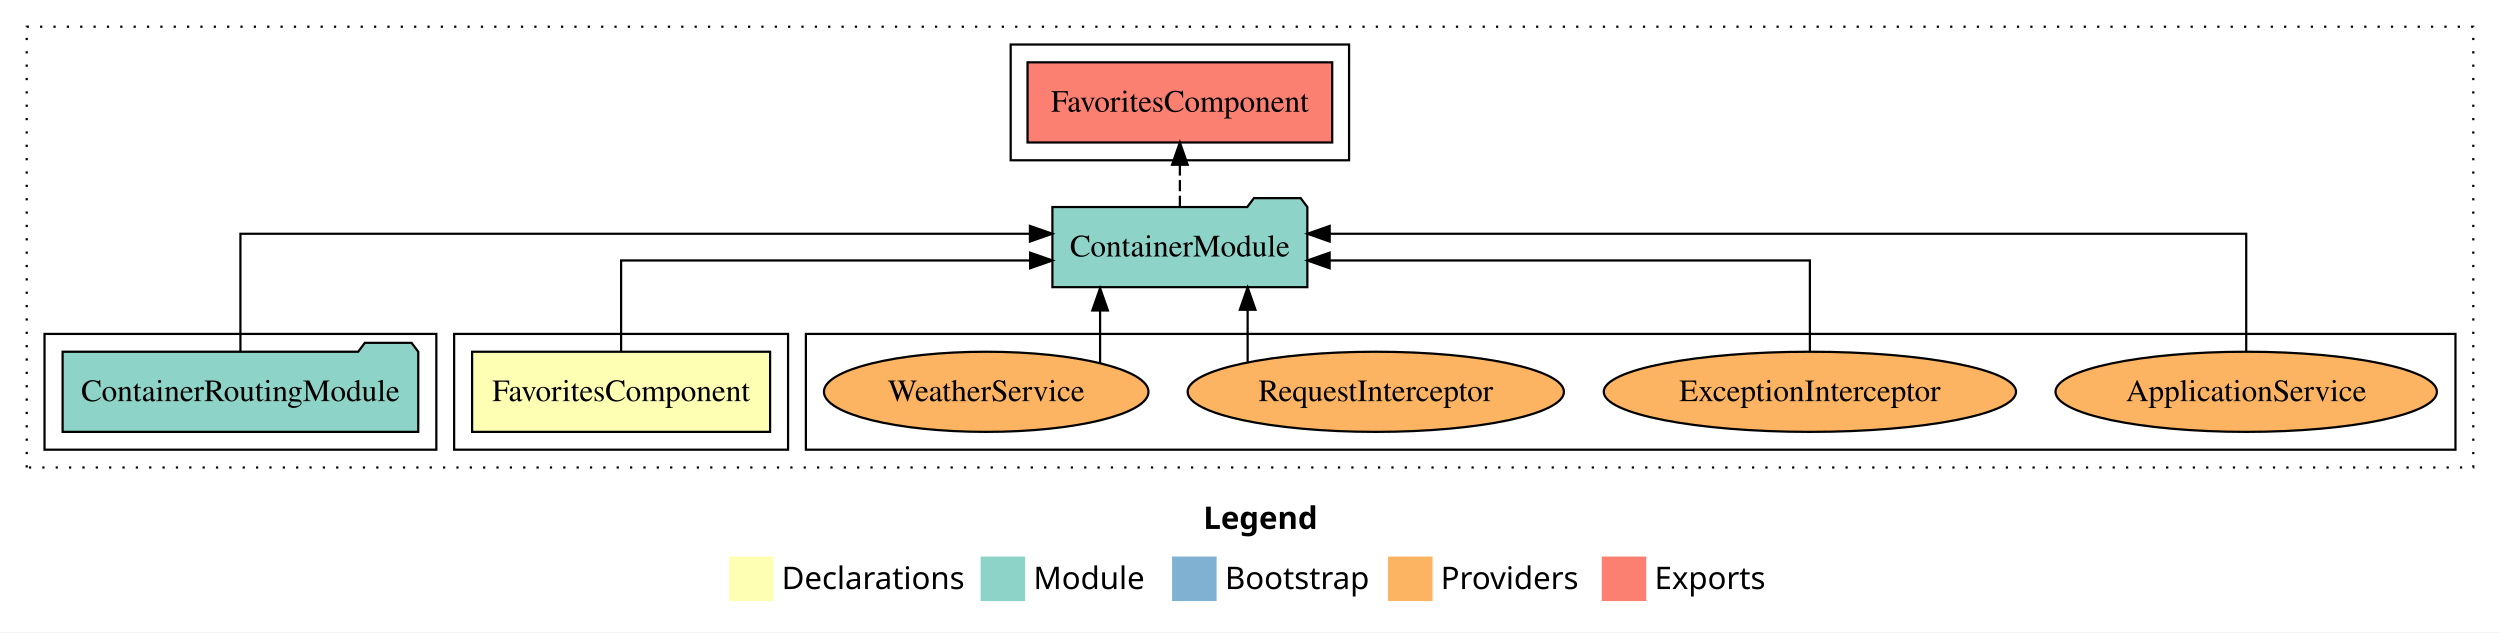
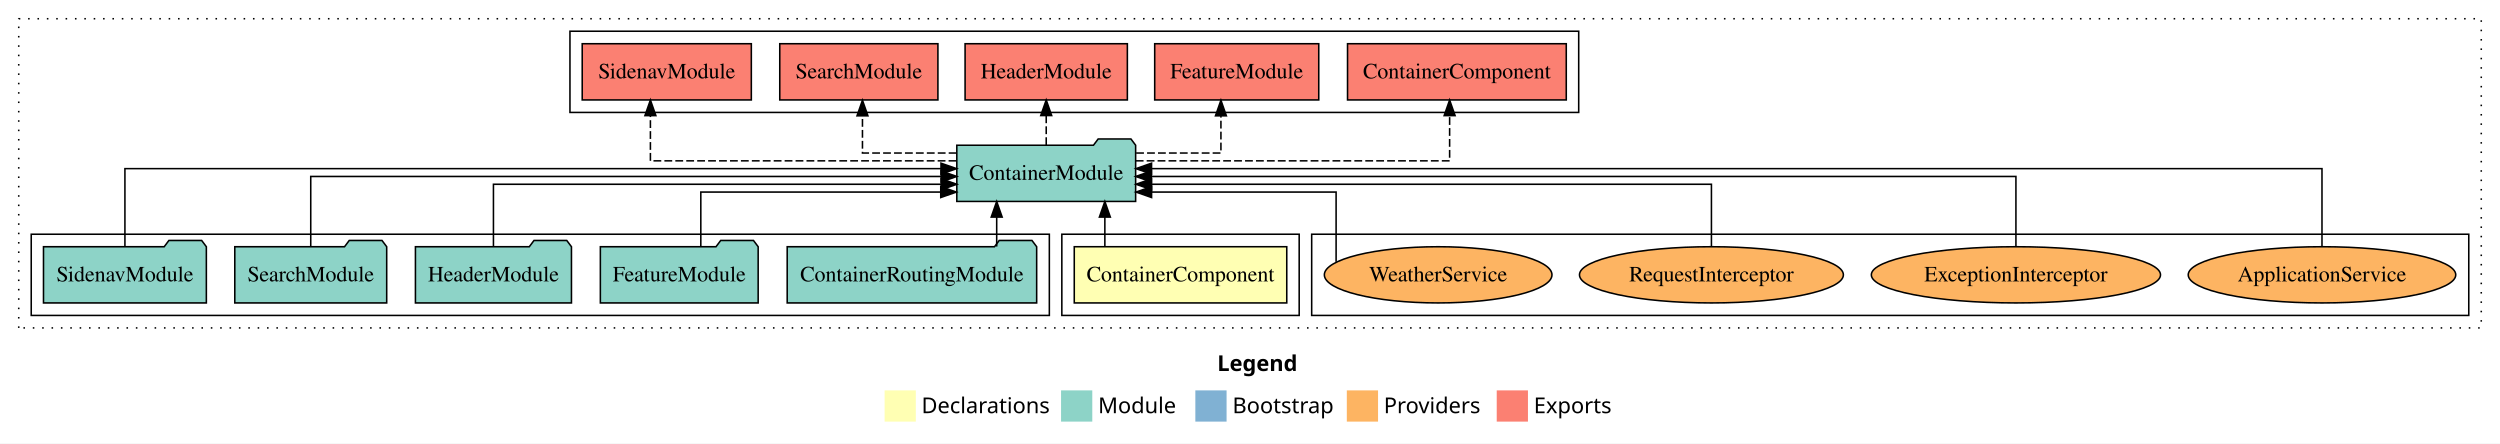
- <svg xmlns="http://www.w3.org/2000/svg" width="1123pt" height="284pt" viewBox="0.00 0.00 1123.00 284.00">
+ <svg xmlns="http://www.w3.org/2000/svg" width="1601pt" height="284pt" viewBox="0.00 0.00 1601.00 284.00">
  <g id="graph0" class="graph" transform="scale(1 1) rotate(0) translate(4 280)">
-     <polygon fill="white" stroke="transparent" points="-4,4 -4,-280 1119,-280 1119,4 -4,4" />
-     <text text-anchor="start" x="536.51" y="-42.4" font-family="sans-serif" font-weight="bold" font-size="14.00">Legend</text>
-     <polygon fill="#ffffb3" stroke="transparent" points="323.5,-10 323.5,-30 343.5,-30 343.5,-10 323.5,-10" />
-     <text text-anchor="start" x="347.13" y="-15.4" font-family="sans-serif" font-size="14.00">  Declarations</text>
-     <polygon fill="#8dd3c7" stroke="transparent" points="436.5,-10 436.5,-30 456.5,-30 456.5,-10 436.5,-10" />
-     <text text-anchor="start" x="460.23" y="-15.4" font-family="sans-serif" font-size="14.00">  Module</text>
-     <polygon fill="#80b1d3" stroke="transparent" points="522.5,-10 522.5,-30 542.5,-30 542.5,-10 522.5,-10" />
-     <text text-anchor="start" x="546.28" y="-15.4" font-family="sans-serif" font-size="14.00">  Bootstrap</text>
-     <polygon fill="#fdb462" stroke="transparent" points="619.5,-10 619.5,-30 639.5,-30 639.5,-10 619.5,-10" />
-     <text text-anchor="start" x="643.17" y="-15.4" font-family="sans-serif" font-size="14.00">  Providers</text>
-     <polygon fill="#fb8072" stroke="transparent" points="715.5,-10 715.5,-30 735.5,-30 735.5,-10 715.5,-10" />
-     <text text-anchor="start" x="739.23" y="-15.4" font-family="sans-serif" font-size="14.00">  Exports</text>
+     <polygon fill="white" stroke="transparent" points="-4,4 -4,-280 1597,-280 1597,4 -4,4" />
+     <text text-anchor="start" x="775.51" y="-42.4" font-family="sans-serif" font-weight="bold" font-size="14.00">Legend</text>
+     <polygon fill="#ffffb3" stroke="transparent" points="562.5,-10 562.5,-30 582.5,-30 582.5,-10 562.5,-10" />
+     <text text-anchor="start" x="586.13" y="-15.4" font-family="sans-serif" font-size="14.00">  Declarations</text>
+     <polygon fill="#8dd3c7" stroke="transparent" points="675.5,-10 675.5,-30 695.5,-30 695.5,-10 675.5,-10" />
+     <text text-anchor="start" x="699.23" y="-15.4" font-family="sans-serif" font-size="14.00">  Module</text>
+     <polygon fill="#80b1d3" stroke="transparent" points="761.5,-10 761.5,-30 781.5,-30 781.5,-10 761.5,-10" />
+     <text text-anchor="start" x="785.28" y="-15.4" font-family="sans-serif" font-size="14.00">  Bootstrap</text>
+     <polygon fill="#fdb462" stroke="transparent" points="858.5,-10 858.5,-30 878.5,-30 878.5,-10 858.5,-10" />
+     <text text-anchor="start" x="882.17" y="-15.4" font-family="sans-serif" font-size="14.00">  Providers</text>
+     <polygon fill="#fb8072" stroke="transparent" points="954.5,-10 954.5,-30 974.5,-30 974.5,-10 954.5,-10" />
+     <text text-anchor="start" x="978.23" y="-15.4" font-family="sans-serif" font-size="14.00">  Exports</text>
    <g id="clust1" class="cluster">
-       <polygon fill="none" stroke="black" stroke-dasharray="1,5" points="8,-70 8,-268 1107,-268 1107,-70 8,-70" />
+       <polygon fill="none" stroke="black" stroke-dasharray="1,5" points="8,-70 8,-268 1585,-268 1585,-70 8,-70" />
    </g>
    <g id="clust7" class="cluster">
-       <polygon fill="none" stroke="black" points="358,-78 358,-130 1099,-130 1099,-78 358,-78" />
+       <polygon fill="none" stroke="black" points="836,-78 836,-130 1577,-130 1577,-78 836,-78" />
    </g>
    <g id="clust2" class="cluster">
-       <polygon fill="none" stroke="black" points="200,-78 200,-130 350,-130 350,-78 200,-78" />
+       <polygon fill="none" stroke="black" points="676,-78 676,-130 828,-130 828,-78 676,-78" />
    </g>
    <g id="clust4" class="cluster">
-       <polygon fill="none" stroke="black" points="16,-78 16,-130 192,-130 192,-78 16,-78" />
+       <polygon fill="none" stroke="black" points="16,-78 16,-130 668,-130 668,-78 16,-78" />
    </g>
    <g id="clust5" class="cluster">
-       <polygon fill="none" stroke="black" points="450,-208 450,-260 602,-260 602,-208 450,-208" />
+       <polygon fill="none" stroke="black" points="361,-208 361,-260 1007,-260 1007,-208 361,-208" />
    </g>
    <g id="node1" class="node">
-       <polygon fill="#ffffb3" stroke="black" points="341.93,-122 208.07,-122 208.07,-86 341.93,-86 341.93,-122" />
-       <text text-anchor="middle" x="275" y="-99.8" font-family="Times,serif" font-size="14.00">FavoritesComponent</text>
+       <polygon fill="#ffffb3" stroke="black" points="820.04,-122 683.96,-122 683.96,-86 820.04,-86 820.04,-122" />
+       <text text-anchor="middle" x="752" y="-99.8" font-family="Times,serif" font-size="14.00">ContainerComponent</text>
    </g>
    <g id="node2" class="node">
-       <polygon fill="#8dd3c7" stroke="black" points="583.26,-187 580.26,-191 559.26,-191 556.26,-187 468.74,-187 468.74,-151 583.26,-151 583.26,-187" />
-       <text text-anchor="middle" x="526" y="-164.8" font-family="Times,serif" font-size="14.00">ContainerModule</text>
+       <polygon fill="#8dd3c7" stroke="black" points="723.26,-187 720.26,-191 699.26,-191 696.26,-187 608.74,-187 608.74,-151 723.26,-151 723.26,-187" />
+       <text text-anchor="middle" x="666" y="-164.8" font-family="Times,serif" font-size="14.00">ContainerModule</text>
    </g>
    <g id="edge1" class="edge">
-       <path fill="none" stroke="black" d="M275,-122.02C275,-139.37 275,-163 275,-163 275,-163 458.73,-163 458.73,-163" />
-       <polygon fill="black" stroke="black" points="458.73,-166.5 468.73,-163 458.73,-159.5 458.73,-166.5" />
+       <path fill="none" stroke="black" d="M703.55,-122.11C703.55,-122.11 703.55,-140.99 703.55,-140.99" />
+       <polygon fill="black" stroke="black" points="700.05,-140.99 703.55,-150.99 707.05,-140.99 700.05,-140.99" />
+     </g>
+     <g id="node8" class="node">
+       <polygon fill="#fb8072" stroke="black" points="999.04,-252 858.96,-252 858.96,-216 999.04,-216 999.04,-252" />
+       <text text-anchor="middle" x="929" y="-229.8" font-family="Times,serif" font-size="14.00">ContainerComponent </text>
+     </g>
+     <g id="edge7" class="edge">
+       <path fill="none" stroke="black" stroke-dasharray="5,2" d="M723.33,-177C799.44,-177 924.34,-177 924.34,-177 924.34,-177 924.34,-205.96 924.34,-205.96" />
+       <polygon fill="black" stroke="black" points="920.84,-205.96 924.34,-215.96 927.84,-205.96 920.84,-205.96" />
+     </g>
+     <g id="node9" class="node">
+       <polygon fill="#fb8072" stroke="black" points="840.53,-252 735.47,-252 735.47,-216 840.53,-216 840.53,-252" />
+       <text text-anchor="middle" x="788" y="-229.8" font-family="Times,serif" font-size="14.00">FeatureModule </text>
+     </g>
+     <g id="edge8" class="edge">
+       <path fill="none" stroke="black" stroke-dasharray="5,2" d="M723.58,-182C750.99,-182 777.88,-182 777.88,-182 777.88,-182 777.88,-205.81 777.88,-205.81" />
+       <polygon fill="black" stroke="black" points="774.38,-205.81 777.88,-215.81 781.38,-205.81 774.38,-205.81" />
+     </g>
+     <g id="node10" class="node">
+       <polygon fill="#fb8072" stroke="black" points="717.96,-252 614.04,-252 614.04,-216 717.96,-216 717.96,-252" />
+       <text text-anchor="middle" x="666" y="-229.8" font-family="Times,serif" font-size="14.00">HeaderModule </text>
+     </g>
+     <g id="edge9" class="edge">
+       <path fill="none" stroke="black" stroke-dasharray="5,2" d="M666,-187.11C666,-187.11 666,-205.99 666,-205.99" />
+       <polygon fill="black" stroke="black" points="662.5,-205.99 666,-215.99 669.5,-205.99 662.5,-205.99" />
+     </g>
+     <g id="node11" class="node">
+       <polygon fill="#fb8072" stroke="black" points="596.64,-252 495.36,-252 495.36,-216 596.64,-216 596.64,-252" />
+       <text text-anchor="middle" x="546" y="-229.8" font-family="Times,serif" font-size="14.00">SearchModule </text>
+     </g>
+     <g id="edge10" class="edge">
+       <path fill="none" stroke="black" stroke-dasharray="5,2" d="M608.54,-182C578.66,-182 548.32,-182 548.32,-182 548.32,-182 548.32,-205.81 548.32,-205.81" />
+       <polygon fill="black" stroke="black" points="544.82,-205.81 548.32,-215.81 551.82,-205.81 544.82,-205.81" />
+     </g>
+     <g id="node12" class="node">
+       <polygon fill="#fb8072" stroke="black" points="477.15,-252 368.85,-252 368.85,-216 477.15,-216 477.15,-252" />
+       <text text-anchor="middle" x="423" y="-229.8" font-family="Times,serif" font-size="14.00">SidenavModule </text>
+     </g>
+     <g id="edge11" class="edge">
+       <path fill="none" stroke="black" stroke-dasharray="5,2" d="M608.48,-177C533.69,-177 412.52,-177 412.52,-177 412.52,-177 412.52,-205.96 412.52,-205.96" />
+       <polygon fill="black" stroke="black" points="409.02,-205.96 412.52,-215.96 416.02,-205.96 409.02,-205.96" />
+     </g>
+     <g id="node3" class="node">
+       <polygon fill="#8dd3c7" stroke="black" points="659.88,-122 656.88,-126 635.88,-126 632.88,-122 500.12,-122 500.12,-86 659.88,-86 659.88,-122" />
+       <text text-anchor="middle" x="580" y="-99.8" font-family="Times,serif" font-size="14.00">ContainerRoutingModule</text>
+     </g>
+     <g id="edge2" class="edge">
+       <path fill="none" stroke="black" d="M634.28,-122.11C634.28,-122.11 634.28,-140.99 634.28,-140.99" />
+       <polygon fill="black" stroke="black" points="630.78,-140.99 634.28,-150.99 637.78,-140.99 630.78,-140.99" />
    </g>
    <g id="node4" class="node">
-       <polygon fill="#fb8072" stroke="black" points="594.43,-252 457.57,-252 457.57,-216 594.43,-216 594.43,-252" />
-       <text text-anchor="middle" x="526" y="-229.8" font-family="Times,serif" font-size="14.00">FavoritesComponent </text>
+       <polygon fill="#8dd3c7" stroke="black" points="481.53,-122 478.53,-126 457.53,-126 454.53,-122 380.47,-122 380.47,-86 481.53,-86 481.53,-122" />
+       <text text-anchor="middle" x="431" y="-99.8" font-family="Times,serif" font-size="14.00">FeatureModule</text>
    </g>
    <g id="edge3" class="edge">
-       <path fill="none" stroke="black" stroke-dasharray="5,2" d="M526,-187.11C526,-187.11 526,-205.99 526,-205.99" />
-       <polygon fill="black" stroke="black" points="522.5,-205.99 526,-215.99 529.5,-205.99 522.5,-205.99" />
-     </g>
-     <g id="node3" class="node">
-       <polygon fill="#8dd3c7" stroke="black" points="183.88,-122 180.88,-126 159.88,-126 156.88,-122 24.12,-122 24.12,-86 183.88,-86 183.88,-122" />
-       <text text-anchor="middle" x="104" y="-99.8" font-family="Times,serif" font-size="14.00">ContainerRoutingModule</text>
-     </g>
-     <g id="edge2" class="edge">
-       <path fill="none" stroke="black" d="M104,-122.28C104,-143.32 104,-175 104,-175 104,-175 458.65,-175 458.65,-175" />
-       <polygon fill="black" stroke="black" points="458.65,-178.5 468.65,-175 458.65,-171.5 458.65,-178.5" />
+       <path fill="none" stroke="black" d="M444.8,-122.24C444.8,-137.57 444.8,-157 444.8,-157 444.8,-157 598.46,-157 598.46,-157" />
+       <polygon fill="black" stroke="black" points="598.46,-160.5 608.46,-157 598.46,-153.5 598.46,-160.5" />
    </g>
    <g id="node5" class="node">
-       <ellipse fill="#fdb462" stroke="black" cx="1005" cy="-104" rx="85.67" ry="18" />
-       <text text-anchor="middle" x="1005" y="-99.8" font-family="Times,serif" font-size="14.00">ApplicationService</text>
+       <polygon fill="#8dd3c7" stroke="black" points="361.96,-122 358.96,-126 337.96,-126 334.96,-122 262.04,-122 262.04,-86 361.96,-86 361.96,-122" />
+       <text text-anchor="middle" x="312" y="-99.8" font-family="Times,serif" font-size="14.00">HeaderModule</text>
    </g>
    <g id="edge4" class="edge">
-       <path fill="none" stroke="black" d="M1005,-122.28C1005,-143.32 1005,-175 1005,-175 1005,-175 593.3,-175 593.3,-175" />
-       <polygon fill="black" stroke="black" points="593.3,-171.5 583.3,-175 593.3,-178.5 593.3,-171.5" />
+       <path fill="none" stroke="black" d="M312,-122.03C312,-139.06 312,-162 312,-162 312,-162 598.73,-162 598.73,-162" />
+       <polygon fill="black" stroke="black" points="598.73,-165.5 608.73,-162 598.73,-158.5 598.73,-165.5" />
    </g>
    <g id="node6" class="node">
-       <ellipse fill="#fdb462" stroke="black" cx="809" cy="-104" rx="92.6" ry="18" />
-       <text text-anchor="middle" x="809" y="-99.8" font-family="Times,serif" font-size="14.00">ExceptionInterceptor</text>
+       <polygon fill="#8dd3c7" stroke="black" points="243.64,-122 240.64,-126 219.64,-126 216.64,-122 146.36,-122 146.36,-86 243.64,-86 243.64,-122" />
+       <text text-anchor="middle" x="195" y="-99.8" font-family="Times,serif" font-size="14.00">SearchModule</text>
    </g>
    <g id="edge5" class="edge">
-       <path fill="none" stroke="black" d="M809,-122.02C809,-139.37 809,-163 809,-163 809,-163 593.27,-163 593.27,-163" />
-       <polygon fill="black" stroke="black" points="593.27,-159.5 583.27,-163 593.27,-166.5 593.27,-159.5" />
+       <path fill="none" stroke="black" d="M195,-122.22C195,-140.83 195,-167 195,-167 195,-167 598.72,-167 598.72,-167" />
+       <polygon fill="black" stroke="black" points="598.72,-170.5 608.72,-167 598.72,-163.5 598.72,-170.5" />
    </g>
    <g id="node7" class="node">
-       <ellipse fill="#fdb462" stroke="black" cx="614" cy="-104" rx="84.51" ry="18" />
-       <text text-anchor="middle" x="614" y="-99.8" font-family="Times,serif" font-size="14.00">RequestInterceptor</text>
+       <polygon fill="#8dd3c7" stroke="black" points="128.15,-122 125.15,-126 104.15,-126 101.15,-122 23.85,-122 23.85,-86 128.15,-86 128.15,-122" />
+       <text text-anchor="middle" x="76" y="-99.8" font-family="Times,serif" font-size="14.00">SidenavModule</text>
    </g>
    <g id="edge6" class="edge">
-       <path fill="none" stroke="black" d="M556.44,-117.47C556.44,-117.47 556.44,-140.86 556.44,-140.86" />
-       <polygon fill="black" stroke="black" points="552.94,-140.86 556.44,-150.86 559.94,-140.86 552.94,-140.86" />
+       <path fill="none" stroke="black" d="M76,-122.22C76,-142.37 76,-172 76,-172 76,-172 598.62,-172 598.62,-172" />
+       <polygon fill="black" stroke="black" points="598.62,-175.5 608.62,-172 598.62,-168.5 598.62,-175.5" />
    </g>
-     <g id="node8" class="node">
-       <ellipse fill="#fdb462" stroke="black" cx="439" cy="-104" rx="72.89" ry="18" />
-       <text text-anchor="middle" x="439" y="-99.8" font-family="Times,serif" font-size="14.00">WeatherService</text>
+     <g id="node13" class="node">
+       <ellipse fill="#fdb462" stroke="black" cx="1483" cy="-104" rx="85.67" ry="18" />
+       <text text-anchor="middle" x="1483" y="-99.8" font-family="Times,serif" font-size="14.00">ApplicationService</text>
    </g>
-     <g id="edge7" class="edge">
-       <path fill="none" stroke="black" d="M490.16,-116.84C490.16,-116.84 490.16,-140.52 490.16,-140.52" />
-       <polygon fill="black" stroke="black" points="486.66,-140.52 490.16,-150.52 493.66,-140.52 486.66,-140.52" />
+     <g id="edge12" class="edge">
+       <path fill="none" stroke="black" d="M1483,-122.22C1483,-142.37 1483,-172 1483,-172 1483,-172 733.45,-172 733.45,-172" />
+       <polygon fill="black" stroke="black" points="733.45,-168.5 723.45,-172 733.45,-175.5 733.45,-168.5" />
+     </g>
+     <g id="node14" class="node">
+       <ellipse fill="#fdb462" stroke="black" cx="1287" cy="-104" rx="92.6" ry="18" />
+       <text text-anchor="middle" x="1287" y="-99.8" font-family="Times,serif" font-size="14.00">ExceptionInterceptor</text>
+     </g>
+     <g id="edge13" class="edge">
+       <path fill="none" stroke="black" d="M1287,-122.22C1287,-140.83 1287,-167 1287,-167 1287,-167 733.31,-167 733.31,-167" />
+       <polygon fill="black" stroke="black" points="733.31,-163.5 723.31,-167 733.31,-170.5 733.31,-163.5" />
+     </g>
+     <g id="node15" class="node">
+       <ellipse fill="#fdb462" stroke="black" cx="1092" cy="-104" rx="84.51" ry="18" />
+       <text text-anchor="middle" x="1092" y="-99.8" font-family="Times,serif" font-size="14.00">RequestInterceptor</text>
+     </g>
+     <g id="edge14" class="edge">
+       <path fill="none" stroke="black" d="M1092,-122.03C1092,-139.06 1092,-162 1092,-162 1092,-162 733.45,-162 733.45,-162" />
+       <polygon fill="black" stroke="black" points="733.45,-158.5 723.45,-162 733.45,-165.5 733.45,-158.5" />
+     </g>
+     <g id="node16" class="node">
+       <ellipse fill="#fdb462" stroke="black" cx="917" cy="-104" rx="72.89" ry="18" />
+       <text text-anchor="middle" x="917" y="-99.8" font-family="Times,serif" font-size="14.00">WeatherService</text>
+     </g>
+     <g id="edge15" class="edge">
+       <path fill="none" stroke="black" d="M851.64,-112.28C851.64,-127.19 851.64,-157 851.64,-157 851.64,-157 733.47,-157 733.47,-157" />
+       <polygon fill="black" stroke="black" points="733.47,-153.5 723.47,-157 733.47,-160.5 733.47,-153.5" />
    </g>
  </g>
</svg>
